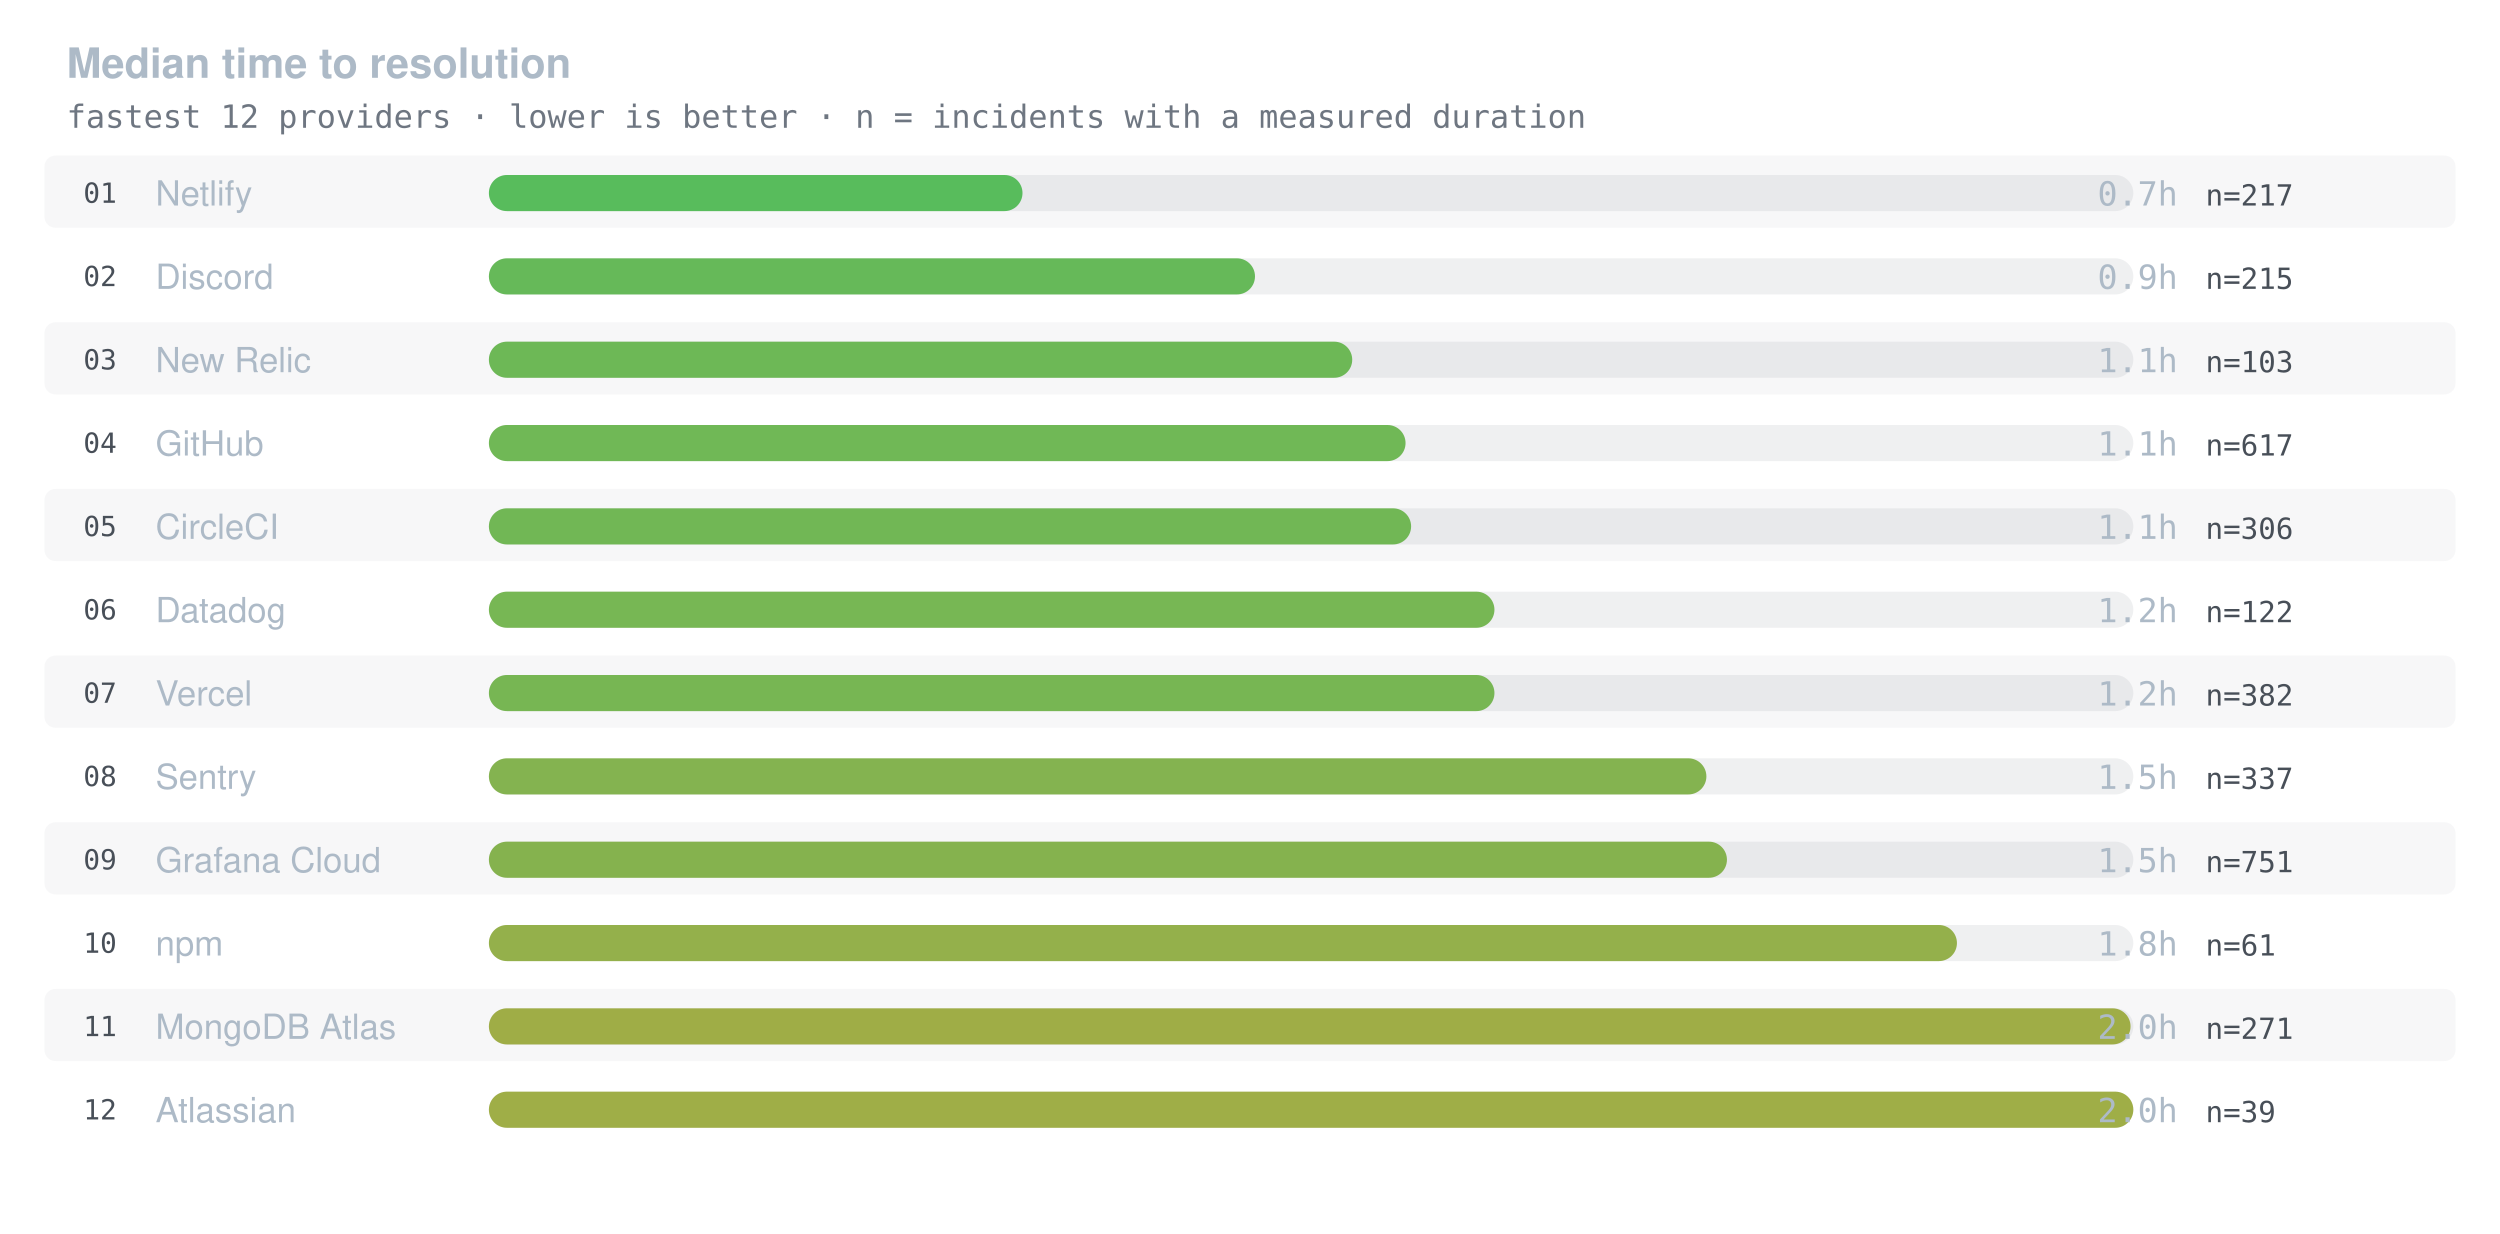
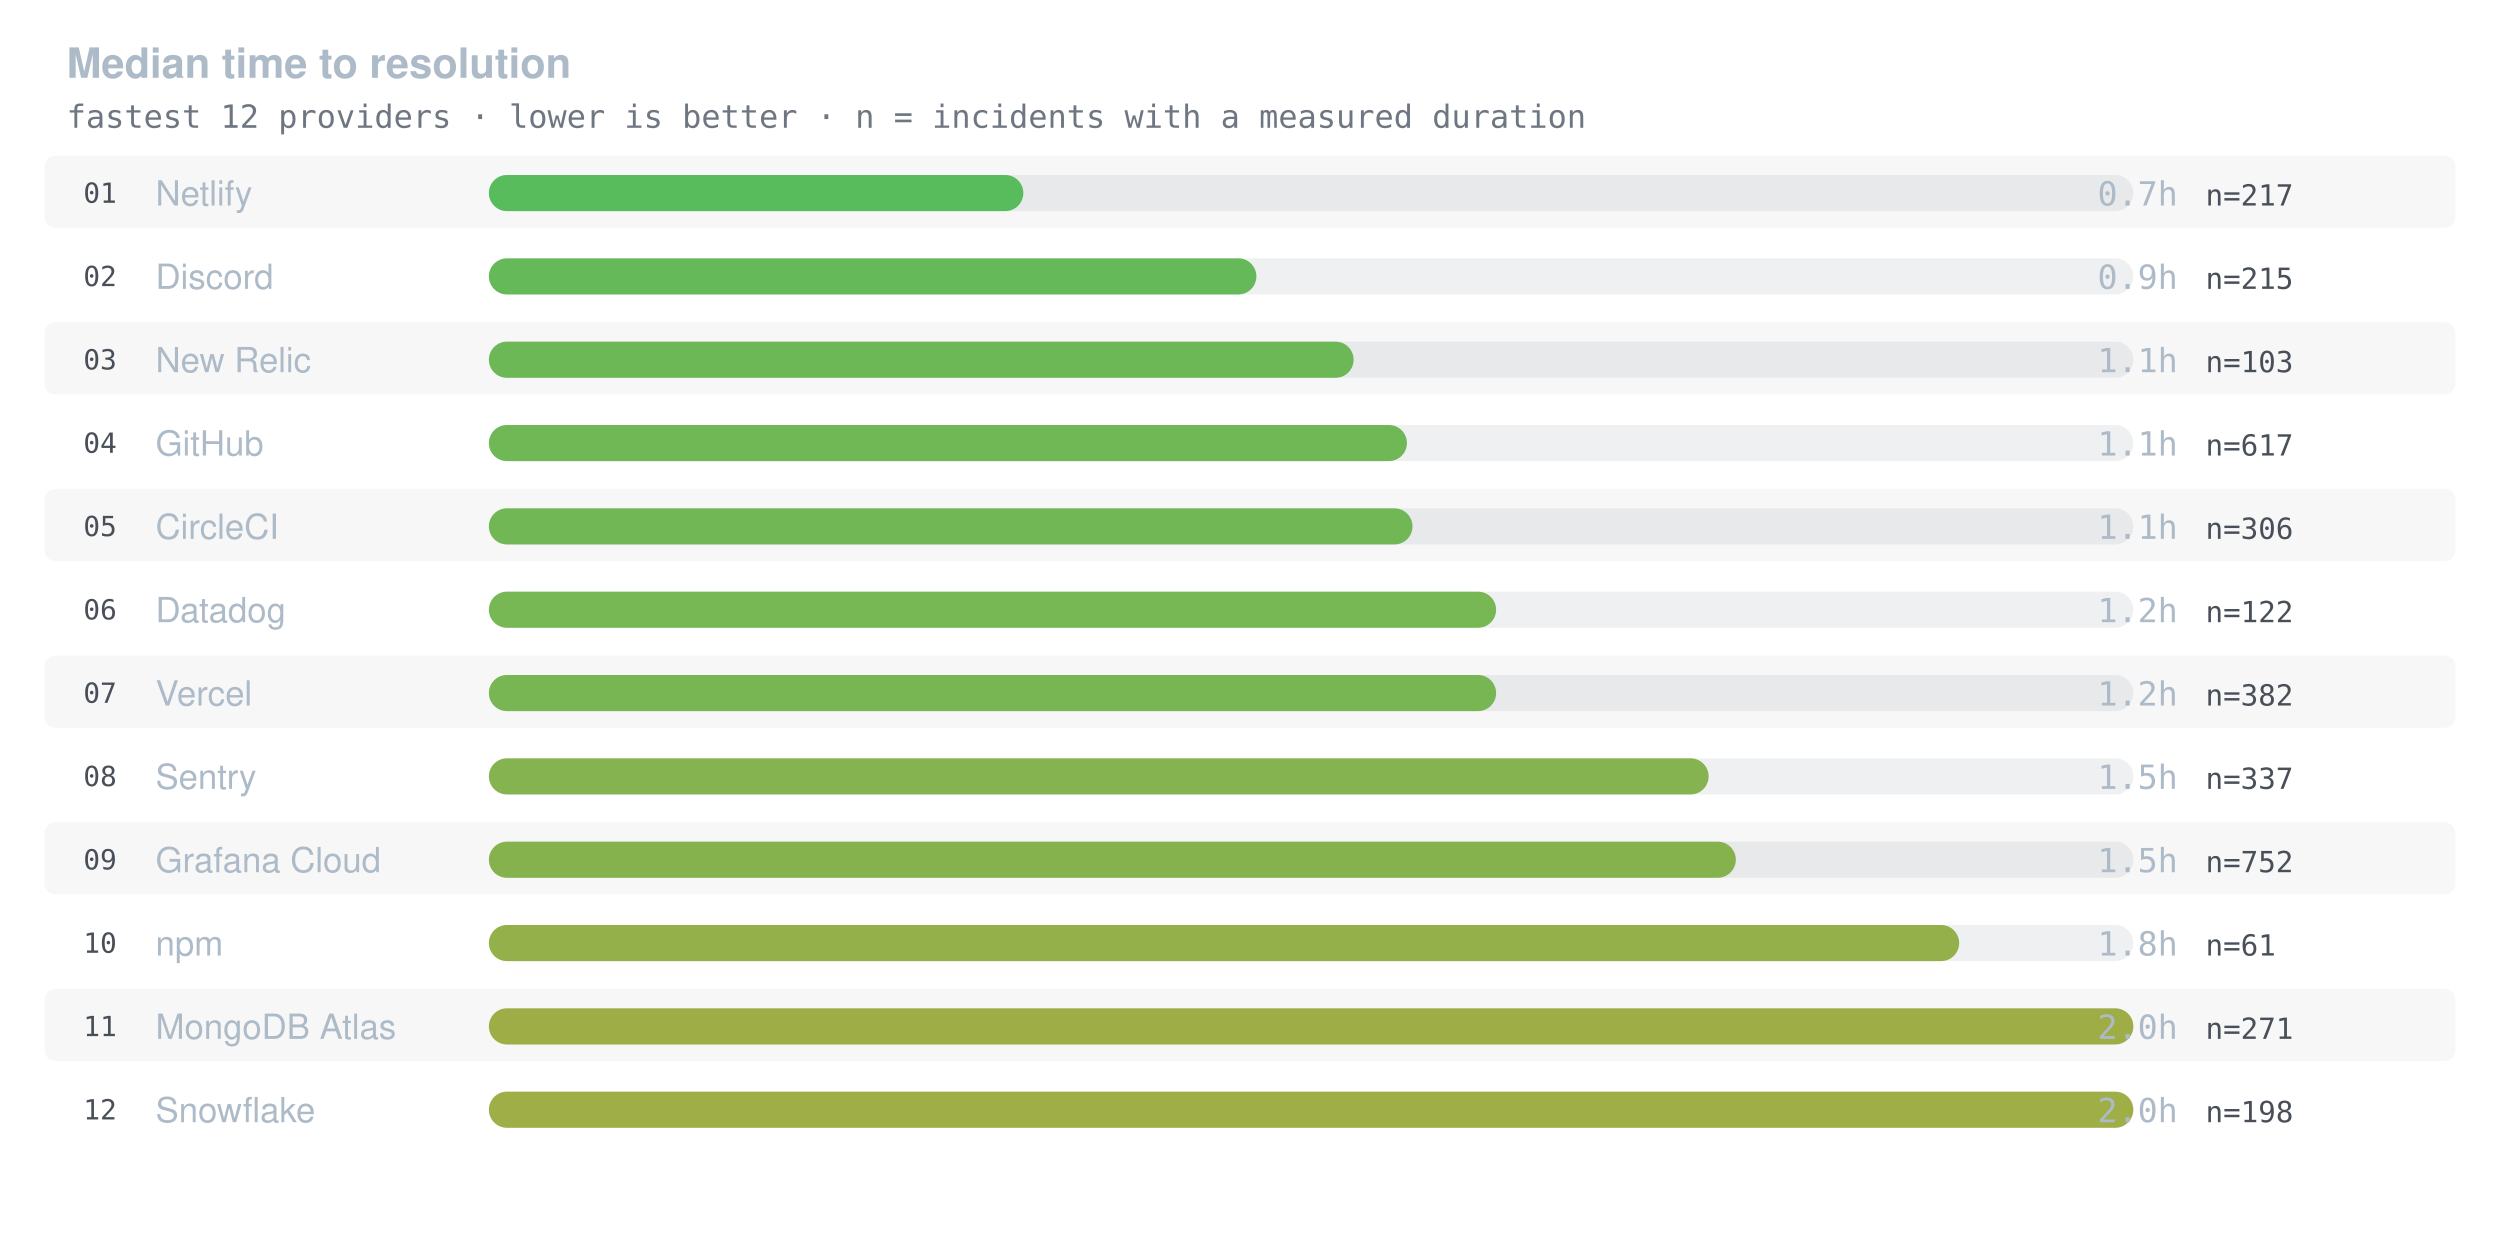
<svg xmlns="http://www.w3.org/2000/svg" viewBox="0 0 900 444" width="900" height="444" role="img">
  <text x="24" y="28" fill="#adbac7" font-size="15" font-family="-apple-system,BlinkMacSystemFont,Segoe UI,Helvetica,Arial,sans-serif" font-weight="600">Median time to resolution</text>
  <text x="24" y="46" fill="#6e7681" font-size="11.5" font-family="ui-monospace,SFMono-Regular,Menlo,Consolas,monospace">fastest 12 providers · lower is better · n = incidents with a measured duration</text>
  <rect x="16" y="56" width="868" height="26" rx="4" fill="#6e7681" opacity="0.055" />
  <text x="30" y="73" fill="#484f58" font-size="10" font-family="ui-monospace,SFMono-Regular,Menlo,Consolas,monospace">01</text>
  <text x="56" y="74" fill="#adbac7" font-size="12.5" font-family="-apple-system,BlinkMacSystemFont,Segoe UI,Helvetica,Arial,sans-serif">Netlify</text>
  <rect x="176" y="63" width="592" height="13" rx="6.5" fill="#6e7681" opacity="0.11" />
-   <rect x="176" y="63" width="192.1" height="13" rx="6.5" fill="#48b74d" opacity="0.9" />
+   <rect x="176" y="63" width="192.4" height="13" rx="6.5" fill="#48b74d" opacity="0.9" />
  <text x="784" y="74" fill="#adbac7" font-size="12" font-family="ui-monospace,SFMono-Regular,Menlo,Consolas,monospace" text-anchor="end">0.7h</text>
  <text x="794" y="74" fill="#484f58" font-size="10.5" font-family="ui-monospace,SFMono-Regular,Menlo,Consolas,monospace">n=217</text>
  <text x="30" y="103" fill="#484f58" font-size="10" font-family="ui-monospace,SFMono-Regular,Menlo,Consolas,monospace">02</text>
  <text x="56" y="104" fill="#adbac7" font-size="12.5" font-family="-apple-system,BlinkMacSystemFont,Segoe UI,Helvetica,Arial,sans-serif">Discord</text>
  <rect x="176" y="93" width="592" height="13" rx="6.5" fill="#6e7681" opacity="0.11" />
-   <rect x="176" y="93" width="275.8" height="13" rx="6.5" fill="#58b348" opacity="0.9" />
+   <rect x="176" y="93" width="276.3" height="13" rx="6.5" fill="#58b348" opacity="0.9" />
  <text x="784" y="104" fill="#adbac7" font-size="12" font-family="ui-monospace,SFMono-Regular,Menlo,Consolas,monospace" text-anchor="end">0.9h</text>
  <text x="794" y="104" fill="#484f58" font-size="10.5" font-family="ui-monospace,SFMono-Regular,Menlo,Consolas,monospace">n=215</text>
  <rect x="16" y="116" width="868" height="26" rx="4" fill="#6e7681" opacity="0.055" />
  <text x="30" y="133" fill="#484f58" font-size="10" font-family="ui-monospace,SFMono-Regular,Menlo,Consolas,monospace">03</text>
  <text x="56" y="134" fill="#adbac7" font-size="12.5" font-family="-apple-system,BlinkMacSystemFont,Segoe UI,Helvetica,Arial,sans-serif">New Relic</text>
  <rect x="176" y="123" width="592" height="13" rx="6.5" fill="#6e7681" opacity="0.11" />
-   <rect x="176" y="123" width="310.8" height="13" rx="6.5" fill="#5fb246" opacity="0.9" />
+   <rect x="176" y="123" width="311.3" height="13" rx="6.5" fill="#5fb246" opacity="0.9" />
  <text x="784" y="134" fill="#adbac7" font-size="12" font-family="ui-monospace,SFMono-Regular,Menlo,Consolas,monospace" text-anchor="end">1.1h</text>
  <text x="794" y="134" fill="#484f58" font-size="10.5" font-family="ui-monospace,SFMono-Regular,Menlo,Consolas,monospace">n=103</text>
  <text x="30" y="163" fill="#484f58" font-size="10" font-family="ui-monospace,SFMono-Regular,Menlo,Consolas,monospace">04</text>
  <text x="56" y="164" fill="#adbac7" font-size="12.5" font-family="-apple-system,BlinkMacSystemFont,Segoe UI,Helvetica,Arial,sans-serif">GitHub</text>
  <rect x="176" y="153" width="592" height="13" rx="6.5" fill="#6e7681" opacity="0.11" />
-   <rect x="176" y="153" width="330.0" height="13" rx="6.5" fill="#63b145" opacity="0.9" />
+   <rect x="176" y="153" width="330.5" height="13" rx="6.5" fill="#63b145" opacity="0.9" />
  <text x="784" y="164" fill="#adbac7" font-size="12" font-family="ui-monospace,SFMono-Regular,Menlo,Consolas,monospace" text-anchor="end">1.1h</text>
  <text x="794" y="164" fill="#484f58" font-size="10.5" font-family="ui-monospace,SFMono-Regular,Menlo,Consolas,monospace">n=617</text>
  <rect x="16" y="176" width="868" height="26" rx="4" fill="#6e7681" opacity="0.055" />
  <text x="30" y="193" fill="#484f58" font-size="10" font-family="ui-monospace,SFMono-Regular,Menlo,Consolas,monospace">05</text>
  <text x="56" y="194" fill="#adbac7" font-size="12.5" font-family="-apple-system,BlinkMacSystemFont,Segoe UI,Helvetica,Arial,sans-serif">CircleCI</text>
  <rect x="176" y="183" width="592" height="13" rx="6.5" fill="#6e7681" opacity="0.11" />
-   <rect x="176" y="183" width="332.0" height="13" rx="6.5" fill="#64b145" opacity="0.9" />
+   <rect x="176" y="183" width="332.5" height="13" rx="6.5" fill="#64b145" opacity="0.9" />
  <text x="784" y="194" fill="#adbac7" font-size="12" font-family="ui-monospace,SFMono-Regular,Menlo,Consolas,monospace" text-anchor="end">1.1h</text>
  <text x="794" y="194" fill="#484f58" font-size="10.5" font-family="ui-monospace,SFMono-Regular,Menlo,Consolas,monospace">n=306</text>
  <text x="30" y="223" fill="#484f58" font-size="10" font-family="ui-monospace,SFMono-Regular,Menlo,Consolas,monospace">06</text>
  <text x="56" y="224" fill="#adbac7" font-size="12.5" font-family="-apple-system,BlinkMacSystemFont,Segoe UI,Helvetica,Arial,sans-serif">Datadog</text>
  <rect x="176" y="213" width="592" height="13" rx="6.5" fill="#6e7681" opacity="0.11" />
-   <rect x="176" y="213" width="362.0" height="13" rx="6.5" fill="#6ab043" opacity="0.9" />
+   <rect x="176" y="213" width="362.6" height="13" rx="6.5" fill="#6ab043" opacity="0.9" />
  <text x="784" y="224" fill="#adbac7" font-size="12" font-family="ui-monospace,SFMono-Regular,Menlo,Consolas,monospace" text-anchor="end">1.2h</text>
  <text x="794" y="224" fill="#484f58" font-size="10.5" font-family="ui-monospace,SFMono-Regular,Menlo,Consolas,monospace">n=122</text>
  <rect x="16" y="236" width="868" height="26" rx="4" fill="#6e7681" opacity="0.055" />
  <text x="30" y="253" fill="#484f58" font-size="10" font-family="ui-monospace,SFMono-Regular,Menlo,Consolas,monospace">07</text>
  <text x="56" y="254" fill="#adbac7" font-size="12.5" font-family="-apple-system,BlinkMacSystemFont,Segoe UI,Helvetica,Arial,sans-serif">Vercel</text>
  <rect x="176" y="243" width="592" height="13" rx="6.5" fill="#6e7681" opacity="0.11" />
-   <rect x="176" y="243" width="362.0" height="13" rx="6.5" fill="#6ab043" opacity="0.9" />
+   <rect x="176" y="243" width="362.6" height="13" rx="6.5" fill="#6ab043" opacity="0.9" />
  <text x="784" y="254" fill="#adbac7" font-size="12" font-family="ui-monospace,SFMono-Regular,Menlo,Consolas,monospace" text-anchor="end">1.2h</text>
  <text x="794" y="254" fill="#484f58" font-size="10.5" font-family="ui-monospace,SFMono-Regular,Menlo,Consolas,monospace">n=382</text>
  <text x="30" y="283" fill="#484f58" font-size="10" font-family="ui-monospace,SFMono-Regular,Menlo,Consolas,monospace">08</text>
  <text x="56" y="284" fill="#adbac7" font-size="12.5" font-family="-apple-system,BlinkMacSystemFont,Segoe UI,Helvetica,Arial,sans-serif">Sentry</text>
  <rect x="176" y="273" width="592" height="13" rx="6.5" fill="#6e7681" opacity="0.11" />
-   <rect x="176" y="273" width="438.3" height="13" rx="6.5" fill="#79ac3e" opacity="0.9" />
+   <rect x="176" y="273" width="439.1" height="13" rx="6.5" fill="#79ac3e" opacity="0.9" />
  <text x="784" y="284" fill="#adbac7" font-size="12" font-family="ui-monospace,SFMono-Regular,Menlo,Consolas,monospace" text-anchor="end">1.5h</text>
  <text x="794" y="284" fill="#484f58" font-size="10.5" font-family="ui-monospace,SFMono-Regular,Menlo,Consolas,monospace">n=337</text>
  <rect x="16" y="296" width="868" height="26" rx="4" fill="#6e7681" opacity="0.055" />
  <text x="30" y="313" fill="#484f58" font-size="10" font-family="ui-monospace,SFMono-Regular,Menlo,Consolas,monospace">09</text>
  <text x="56" y="314" fill="#adbac7" font-size="12.5" font-family="-apple-system,BlinkMacSystemFont,Segoe UI,Helvetica,Arial,sans-serif">Grafana Cloud</text>
  <rect x="176" y="303" width="592" height="13" rx="6.5" fill="#6e7681" opacity="0.11" />
-   <rect x="176" y="303" width="445.7" height="13" rx="6.5" fill="#7aac3d" opacity="0.9" />
+   <rect x="176" y="303" width="448.9" height="13" rx="6.5" fill="#7bac3d" opacity="0.9" />
  <text x="784" y="314" fill="#adbac7" font-size="12" font-family="ui-monospace,SFMono-Regular,Menlo,Consolas,monospace" text-anchor="end">1.5h</text>
-   <text x="794" y="314" fill="#484f58" font-size="10.5" font-family="ui-monospace,SFMono-Regular,Menlo,Consolas,monospace">n=751</text>
+   <text x="794" y="314" fill="#484f58" font-size="10.5" font-family="ui-monospace,SFMono-Regular,Menlo,Consolas,monospace">n=752</text>
  <text x="30" y="343" fill="#484f58" font-size="10" font-family="ui-monospace,SFMono-Regular,Menlo,Consolas,monospace">10</text>
  <text x="56" y="344" fill="#adbac7" font-size="12.5" font-family="-apple-system,BlinkMacSystemFont,Segoe UI,Helvetica,Arial,sans-serif">npm</text>
  <rect x="176" y="333" width="592" height="13" rx="6.5" fill="#6e7681" opacity="0.11" />
-   <rect x="176" y="333" width="528.5" height="13" rx="6.5" fill="#8ba938" opacity="0.9" />
+   <rect x="176" y="333" width="529.3" height="13" rx="6.5" fill="#8ba938" opacity="0.9" />
  <text x="784" y="344" fill="#adbac7" font-size="12" font-family="ui-monospace,SFMono-Regular,Menlo,Consolas,monospace" text-anchor="end">1.8h</text>
  <text x="794" y="344" fill="#484f58" font-size="10.5" font-family="ui-monospace,SFMono-Regular,Menlo,Consolas,monospace">n=61</text>
  <rect x="16" y="356" width="868" height="26" rx="4" fill="#6e7681" opacity="0.055" />
  <text x="30" y="373" fill="#484f58" font-size="10" font-family="ui-monospace,SFMono-Regular,Menlo,Consolas,monospace">11</text>
  <text x="56" y="374" fill="#adbac7" font-size="12.5" font-family="-apple-system,BlinkMacSystemFont,Segoe UI,Helvetica,Arial,sans-serif">MongoDB Atlas</text>
  <rect x="176" y="363" width="592" height="13" rx="6.5" fill="#6e7681" opacity="0.11" />
-   <rect x="176" y="363" width="591.0" height="13" rx="6.5" fill="#97a634" opacity="0.9" />
+   <rect x="176" y="363" width="592.0" height="13" rx="6.5" fill="#97a634" opacity="0.9" />
  <text x="784" y="374" fill="#adbac7" font-size="12" font-family="ui-monospace,SFMono-Regular,Menlo,Consolas,monospace" text-anchor="end">2.0h</text>
  <text x="794" y="374" fill="#484f58" font-size="10.5" font-family="ui-monospace,SFMono-Regular,Menlo,Consolas,monospace">n=271</text>
  <text x="30" y="403" fill="#484f58" font-size="10" font-family="ui-monospace,SFMono-Regular,Menlo,Consolas,monospace">12</text>
-   <text x="56" y="404" fill="#adbac7" font-size="12.5" font-family="-apple-system,BlinkMacSystemFont,Segoe UI,Helvetica,Arial,sans-serif">Atlassian</text>
+   <text x="56" y="404" fill="#adbac7" font-size="12.5" font-family="-apple-system,BlinkMacSystemFont,Segoe UI,Helvetica,Arial,sans-serif">Snowflake</text>
  <rect x="176" y="393" width="592" height="13" rx="6.5" fill="#6e7681" opacity="0.11" />
  <rect x="176" y="393" width="592.0" height="13" rx="6.5" fill="#97a634" opacity="0.9" />
  <text x="784" y="404" fill="#adbac7" font-size="12" font-family="ui-monospace,SFMono-Regular,Menlo,Consolas,monospace" text-anchor="end">2.0h</text>
-   <text x="794" y="404" fill="#484f58" font-size="10.5" font-family="ui-monospace,SFMono-Regular,Menlo,Consolas,monospace">n=39</text>
+   <text x="794" y="404" fill="#484f58" font-size="10.5" font-family="ui-monospace,SFMono-Regular,Menlo,Consolas,monospace">n=198</text>
</svg>
